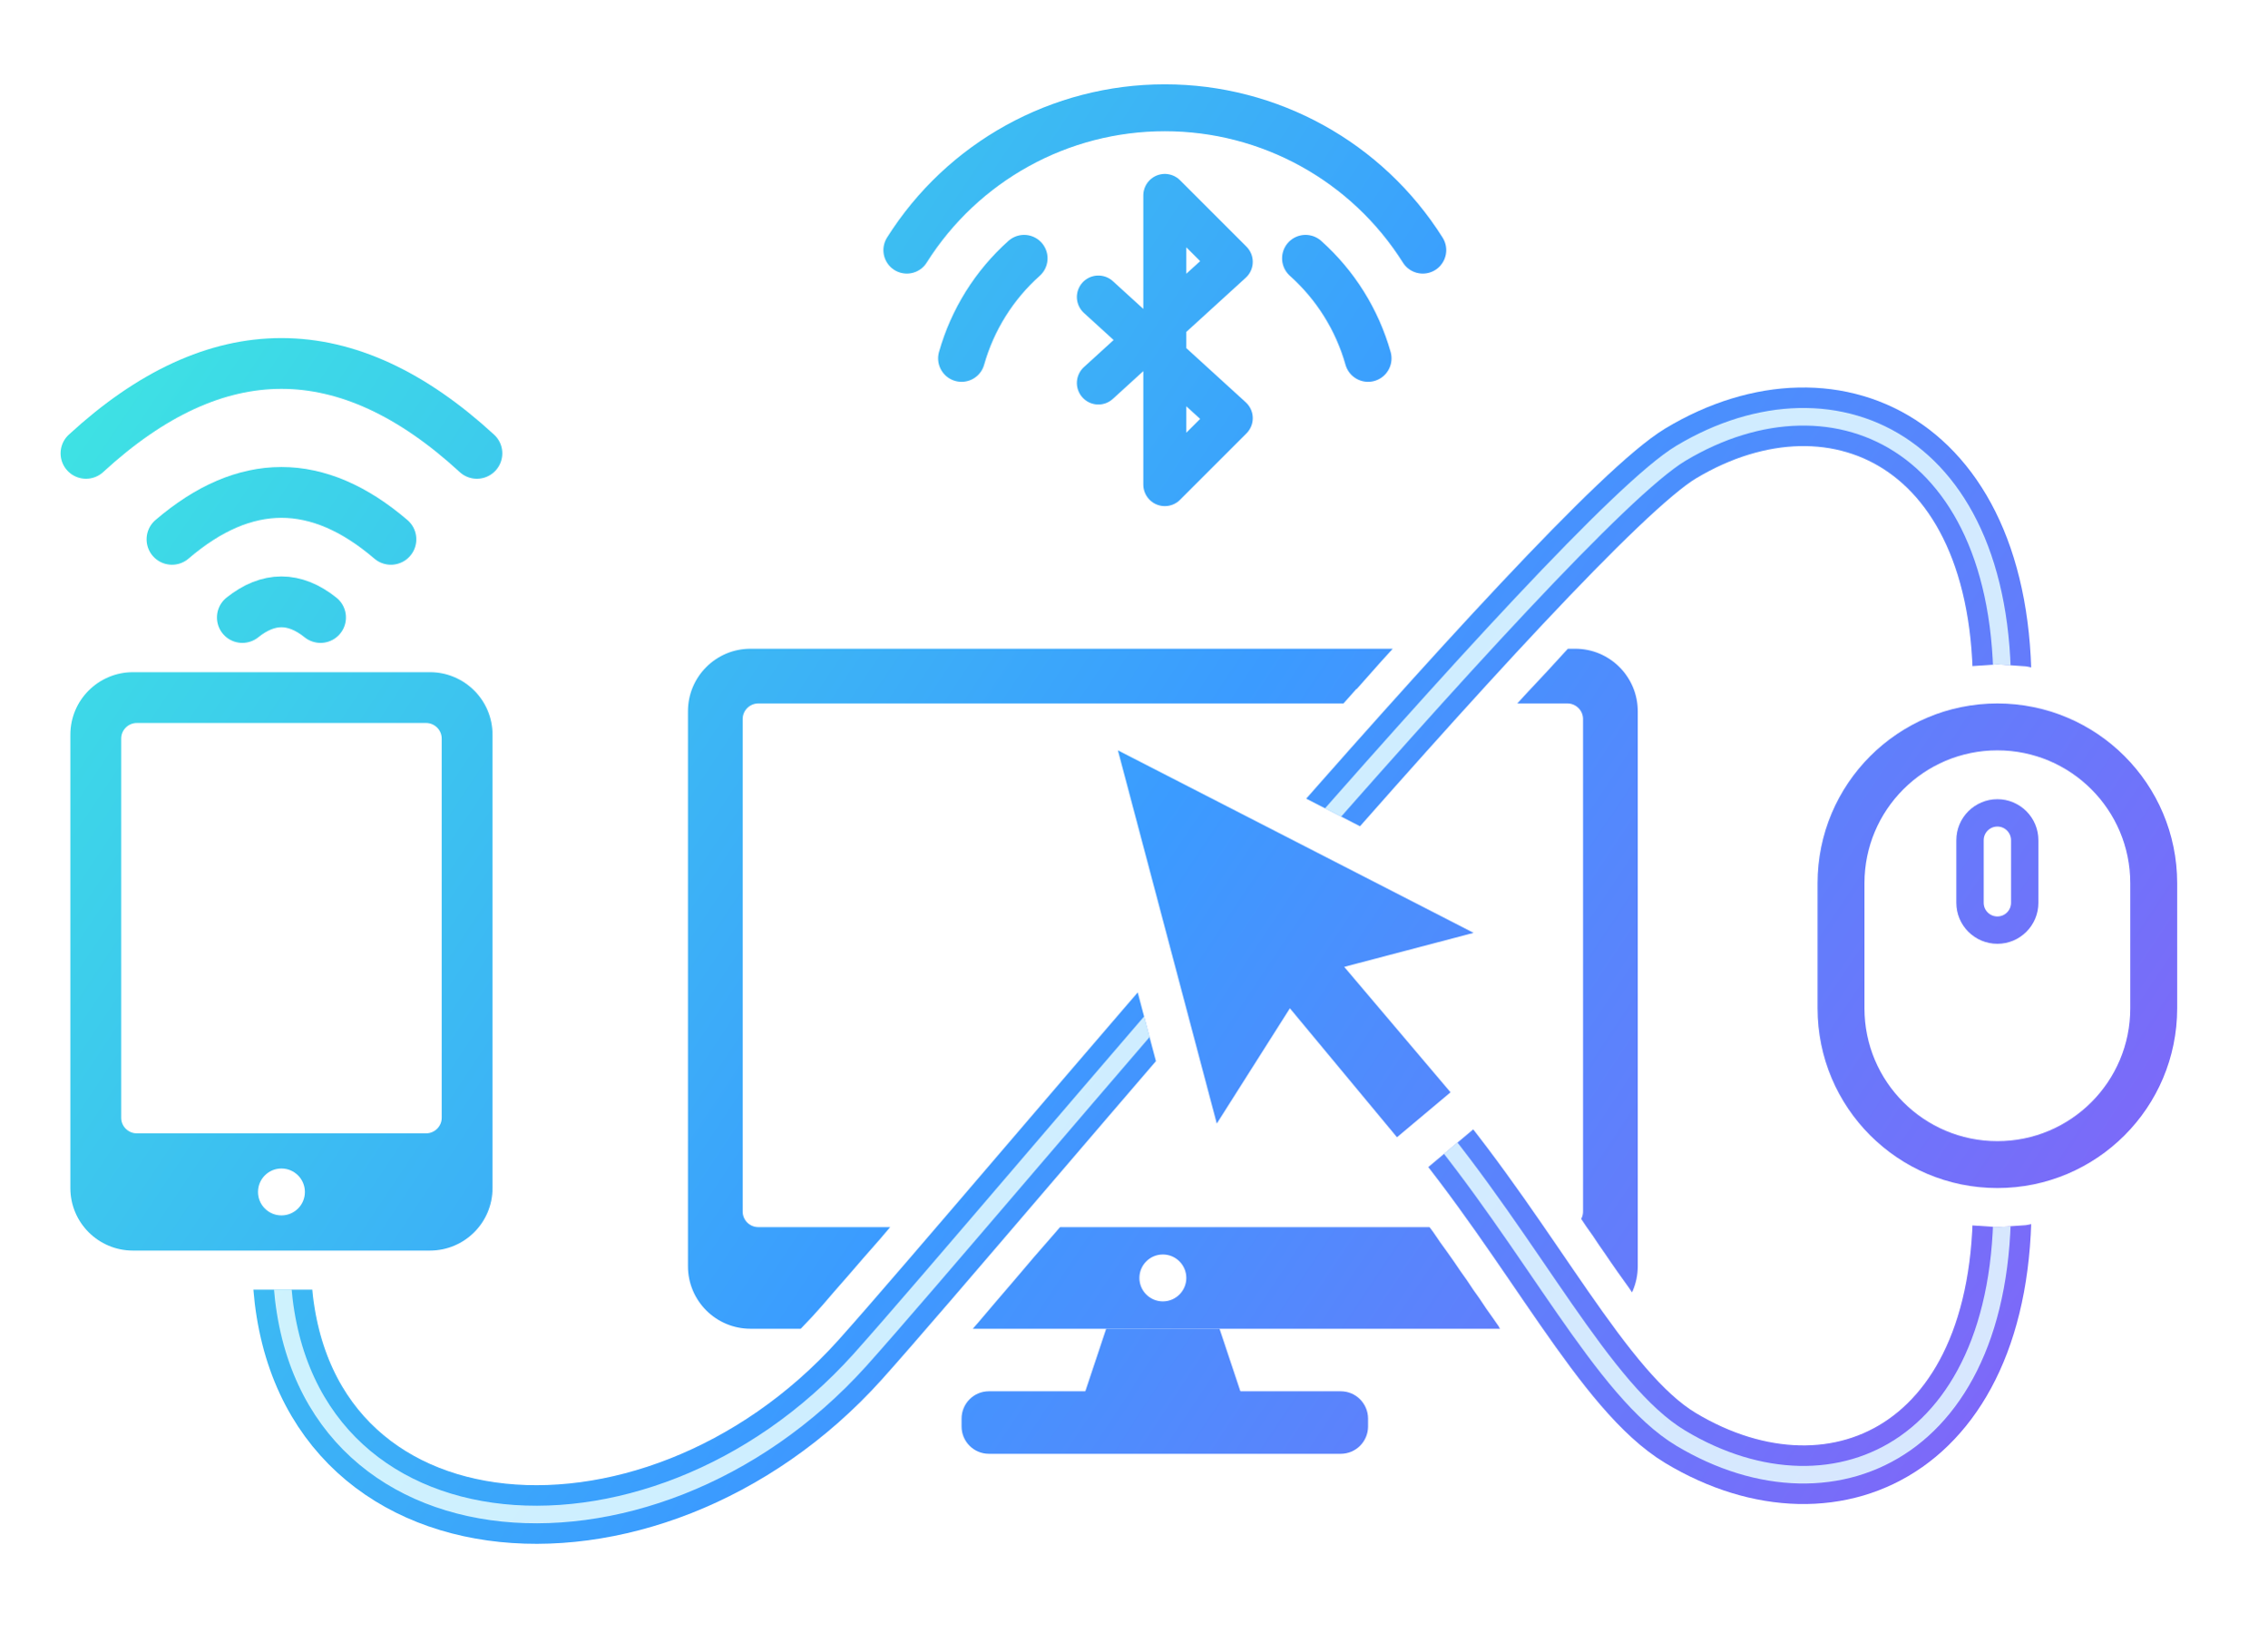
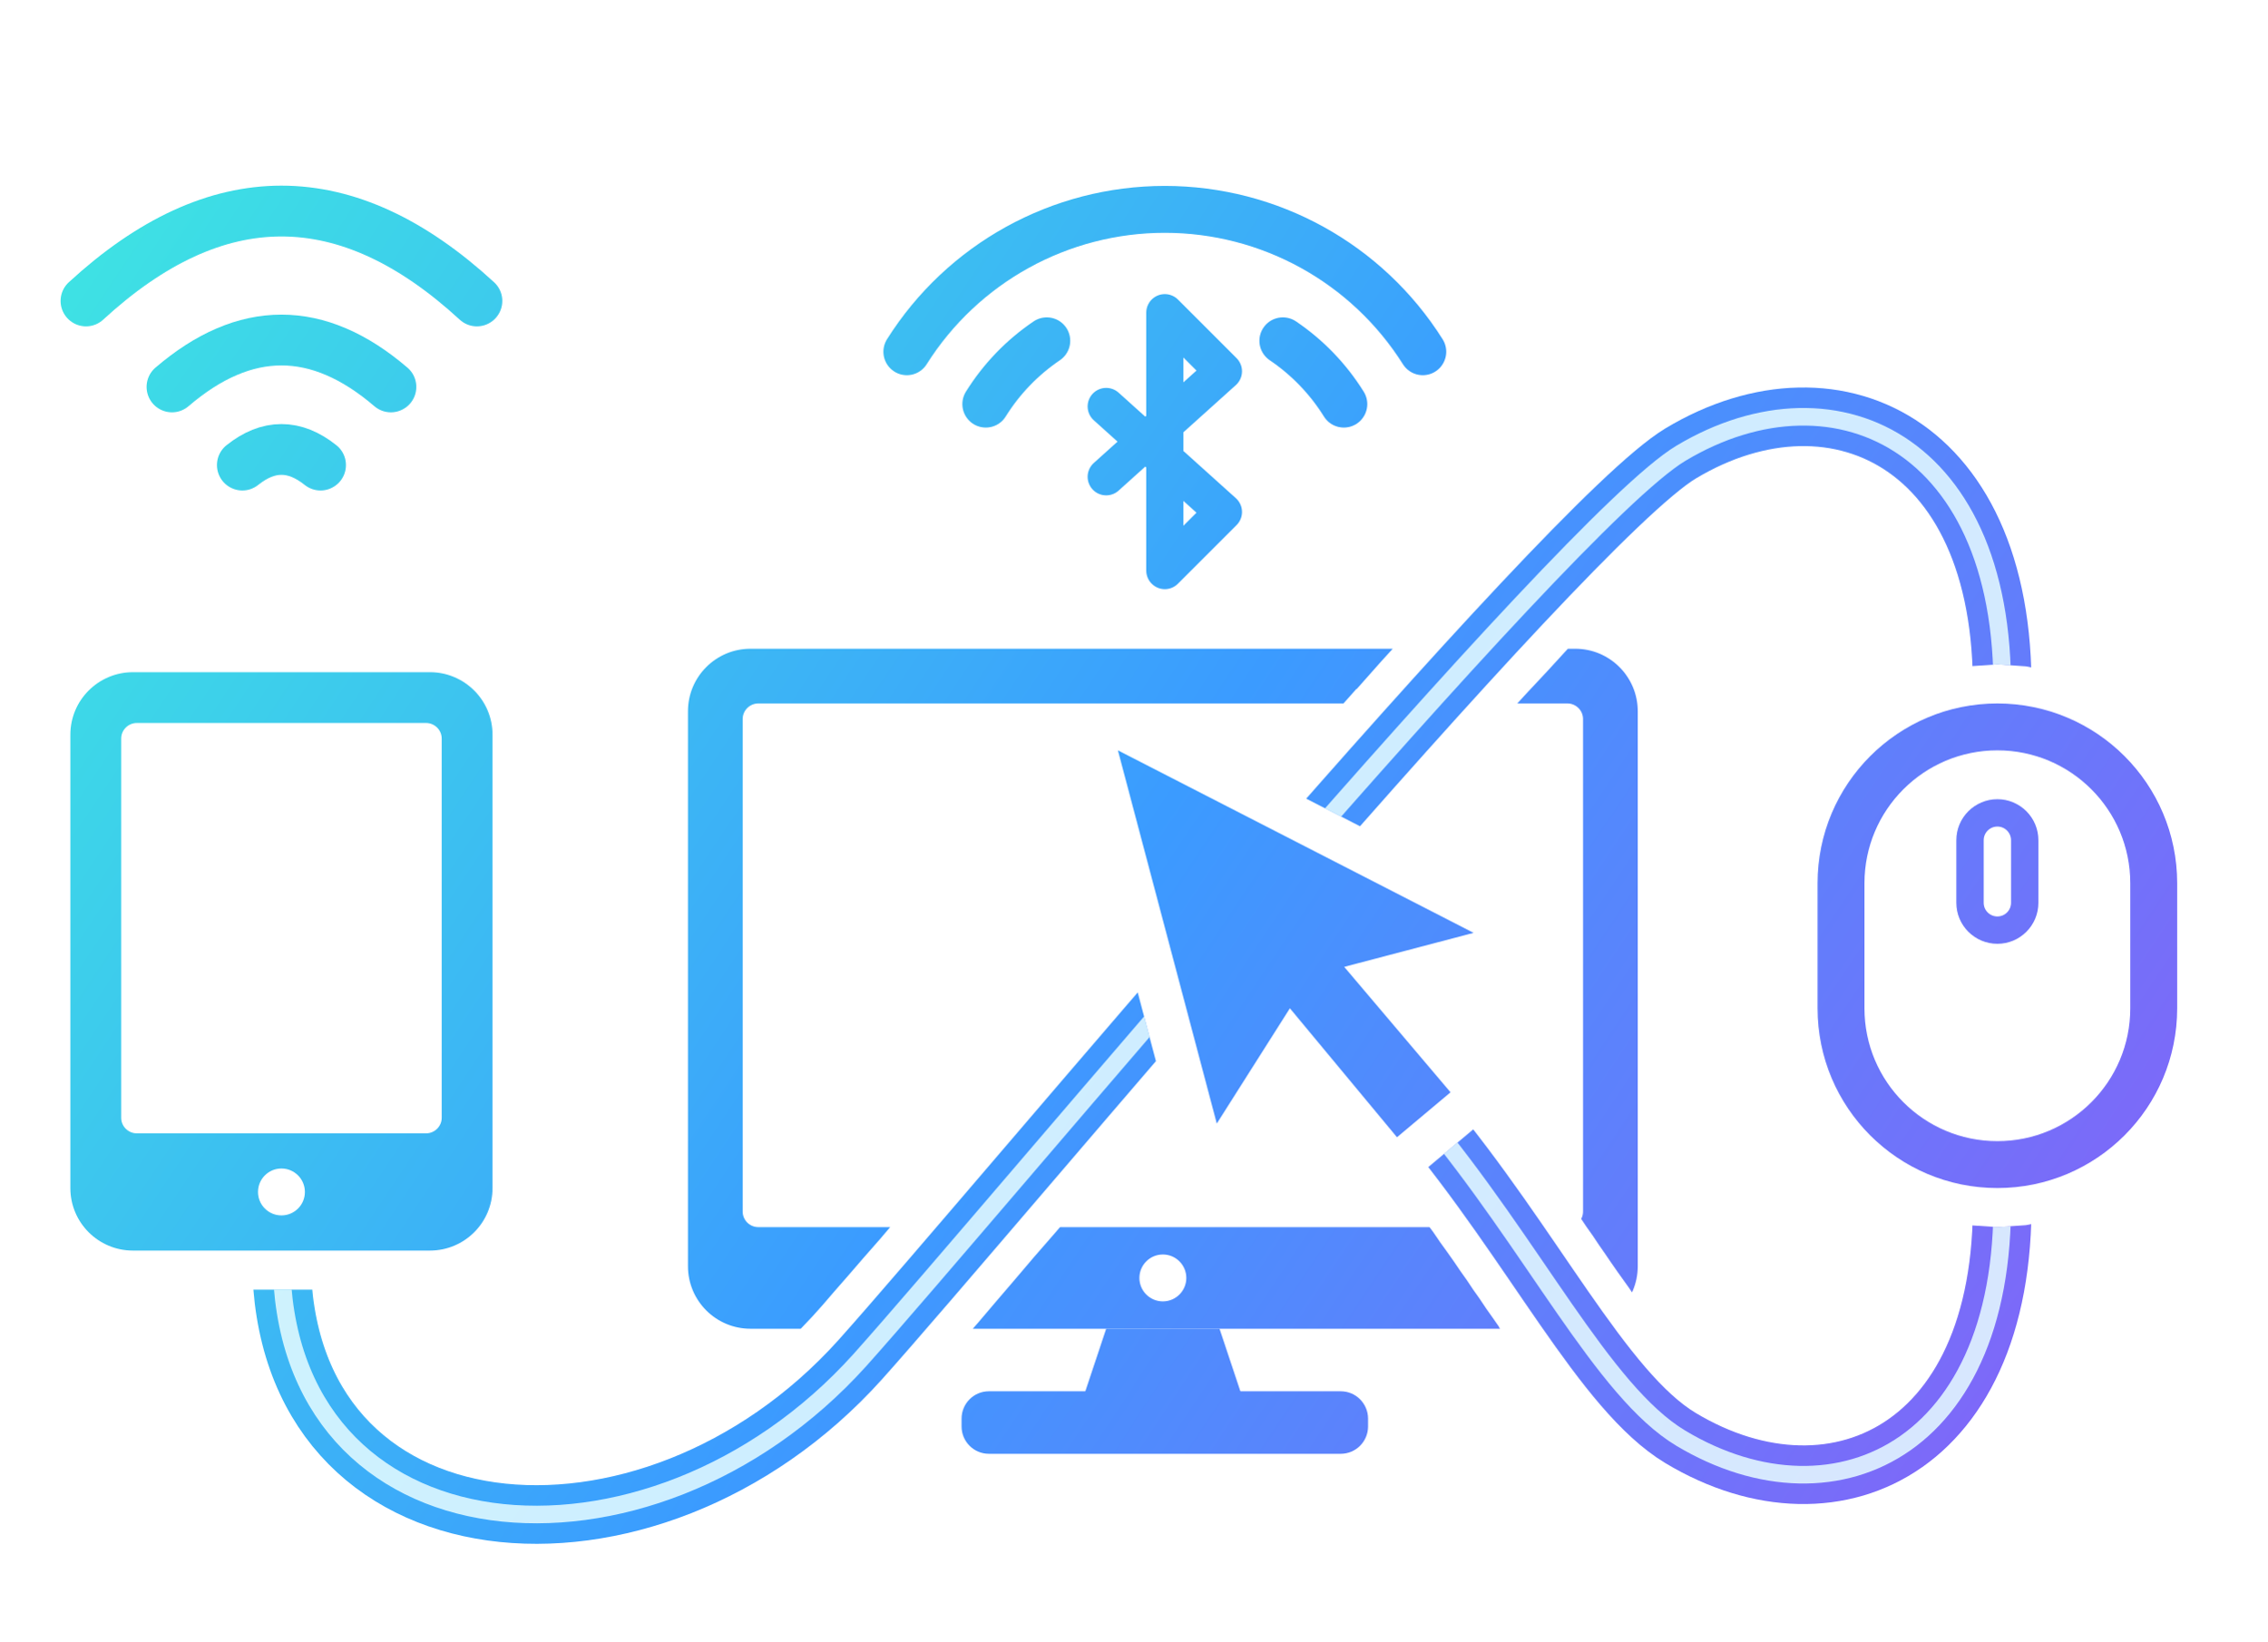
<svg xmlns="http://www.w3.org/2000/svg" viewBox="0 0 580 420" width="580" height="420">
  <defs>
    <linearGradient id="g" gradientUnits="userSpaceOnUse" x1="20" y1="40" x2="560" y2="400">
      <stop offset="0" stop-color="#3EEBE0" />
      <stop offset="0.5" stop-color="#3B9BFF" />
      <stop offset="1" stop-color="#8E5CF7" />
    </linearGradient>
    <path id="cableA" d="M72 322C72 400 166 408 220 348C254 310 400 134 430 116C470 92 516 114 512 184" />
    <path id="cableB" d="M512 300C516 370 470 392 430 368C410 356 392.5 319 364.3 285.3" />
-     <path id="rune" d="M281 76L315 107L298 124V50L315 67L281 98" />
+     <path id="rune" d="M283 78L313 105L298 120V54L313 69L283 96" />
    <path id="arrow" d="M286.0 192.0L311.3 287.5L330.0 258.0L357.4 291.0L371.1 279.5L343.9 247.4L377.0 238.7Z" />
    <clipPath id="monitorGap" clipPathUnits="userSpaceOnUse">
      <path clip-rule="evenodd" d="M0 0H580V420H0ZM55.7 329.3L56.3 334.7L56.4 335.8L57.2 341.0L57.5 342.1L58.6 347.1L58.9 348.2L60.4 352.9L60.8 354.1L62.6 358.5L63.1 359.6L65.1 363.8L65.7 364.9L68.0 368.8L68.7 369.9L71.2 373.5L72.0 374.6L74.8 377.9L75.7 378.9L78.7 382.0L79.6 382.9L82.8 385.7L83.8 386.5L87.2 389.1L88.3 389.8L91.9 392.1L92.9 392.8L96.7 394.8L97.7 395.3L101.7 397.1L102.7 397.6L106.8 399.1L107.9 399.5L112.1 400.7L113.1 401.0L117.5 402.0L118.5 402.2L123.0 403.0L123.9 403.1L128.5 403.7L129.5 403.7L134.1 404.0L135.0 404.0L139.8 404.0L140.7 404.0L145.5 403.7L146.3 403.6L151.2 403.1L152.0 403.0L156.9 402.2L157.8 402.1L162.7 401.0L163.5 400.8L168.4 399.5L169.2 399.3L174.1 397.8L174.9 397.5L179.8 395.7L180.5 395.4L185.4 393.4L186.1 393.0L191.0 390.7L191.7 390.4L196.5 387.8L197.1 387.4L201.9 384.6L202.5 384.2L207.2 381.1L207.9 380.6L212.5 377.3L213.1 376.8L217.6 373.2L218.1 372.7L222.5 368.9L223.1 368.4L227.3 364.2L227.9 363.7L232.0 359.3L232.3 359.0L235.1 355.9L235.2 355.8L238.3 352.2L238.4 352.1L241.9 348.1L241.9 348.0L245.8 343.6L245.8 343.5L250.1 338.6L250.1 338.6L254.6 333.3L254.6 333.3L259.4 327.7L264.5 321.7L269.9 315.5L275.5 309.0L281.3 302.2L287.2 295.3L293.3 288.1L299.6 280.8L306.0 273.4L312.5 265.9L319.0 258.3L325.6 250.6L332.3 243.0L338.9 235.3L345.6 227.7L352.2 220.2L358.8 212.8L365.2 205.5L371.6 198.3L377.9 191.3L384.0 184.6L390.0 178.0L395.8 171.8L401.3 165.8L406.7 160.2L411.7 154.9L416.5 150.0L421.0 145.5L425.1 141.5L428.9 138.0L432.2 135.1L435.0 132.7L437.1 131.1L438.7 130.1L440.8 128.8L443.2 127.6L445.5 126.6L447.8 125.7L450.0 124.9L452.2 124.3L454.4 123.8L456.5 123.5L458.6 123.3L460.6 123.2L462.6 123.2L464.5 123.3L466.4 123.5L468.2 123.9L469.9 124.3L471.6 124.9L473.3 125.6L474.9 126.4L476.5 127.2L478.0 128.3L479.5 129.4L481.0 130.6L482.4 132.0L483.8 133.6L485.1 135.3L486.4 137.1L487.7 139.2L488.9 141.4L490.0 143.8L491.1 146.3L492.0 149.1L492.9 152.1L493.7 155.2L494.4 158.6L494.9 162.1L495.3 165.9L495.6 169.9L495.7 174.1L495.7 178.5L495.5 183.3L495.5 185.0L495.7 186.6L496.0 188.2L496.5 189.7L497.1 191.2L497.9 192.6L498.8 193.9L499.9 195.2L501.0 196.3L502.3 197.3L503.6 198.2L505.1 199.0L506.6 199.6L508.1 200.0L509.7 200.3L511.3 200.5L513.0 200.5L514.6 200.3L516.2 200.0L517.7 199.5L519.2 198.9L520.6 198.1L521.9 197.2L523.2 196.1L524.3 195.0L525.3 193.7L526.2 192.4L527.0 190.9L527.6 189.4L528.0 187.9L528.3 186.3L528.5 184.7L528.7 179.5L528.7 178.9L528.7 173.9L528.7 173.3L528.6 168.5L528.5 167.9L528.2 163.3L528.2 162.6L527.7 158.2L527.6 157.5L526.9 153.2L526.8 152.5L526.0 148.4L525.8 147.7L524.9 143.8L524.7 143.1L523.6 139.3L523.3 138.6L522.1 135.0L521.8 134.2L520.4 130.8L520.0 130.0L518.5 126.9L518.1 126.0L516.5 123.0L516.0 122.2L514.3 119.4L513.7 118.6L511.9 115.9L511.3 115.1L509.3 112.6L508.6 111.9L506.6 109.6L505.8 108.8L503.7 106.7L502.9 106.0L500.6 104.0L499.8 103.3L497.4 101.6L496.5 100.9L494.1 99.4L493.2 98.8L490.7 97.4L489.7 96.9L487.1 95.6L486.1 95.2L483.5 94.1L482.5 93.7L479.7 92.8L478.7 92.5L476.0 91.8L474.9 91.6L472.1 91.0L471.1 90.9L468.2 90.5L467.2 90.4L464.3 90.2L463.3 90.2L460.4 90.2L459.4 90.2L456.4 90.3L455.5 90.4L452.5 90.7L451.6 90.9L448.6 91.4L447.7 91.5L444.6 92.2L443.8 92.4L440.7 93.3L439.9 93.5L436.9 94.5L436.1 94.8L433.1 96.0L432.3 96.3L429.3 97.7L428.6 98.0L425.5 99.6L424.8 99.9L421.8 101.7L420.9 102.3L418.4 103.9L417.5 104.5L414.6 106.8L414.1 107.2L410.8 110.0L410.4 110.3L406.8 113.5L406.5 113.8L402.5 117.5L402.3 117.7L398.0 121.9L397.8 122.1L393.2 126.7L393.0 126.8L388.1 131.8L388.0 132.0L382.8 137.3L382.7 137.4L377.3 143.2L377.3 143.2L371.6 149.3L371.5 149.4L365.7 155.7L365.7 155.7L359.6 162.3L359.6 162.4L353.4 169.2L353.4 169.2L347.1 176.3L347.0 176.3L340.6 183.5L340.6 183.5L334.1 190.9L334.0 190.9L327.4 198.4L327.4 198.4L320.8 206.0L320.7 206.0L314.1 213.6L314.1 213.7L307.4 221.3L307.4 221.3L300.7 229.0L300.7 229.0L294.1 236.7L294.0 236.7L287.5 244.3L287.5 244.3L281.0 251.9L274.6 259.3L268.3 266.6L262.2 273.8L256.2 280.8L250.4 287.5L244.8 294.0L239.5 300.3L234.4 306.2L229.6 311.8L225.1 317.1L220.8 322.0L217.0 326.4L213.5 330.4L210.4 334.0L207.8 336.9L204.1 340.8L200.4 344.4L196.6 347.7L192.7 350.8L188.7 353.8L184.7 356.4L180.6 358.9L176.4 361.1L172.2 363.1L168.0 364.9L163.8 366.4L159.6 367.7L155.5 368.8L151.3 369.7L147.3 370.3L143.2 370.8L139.3 371.0L135.4 371.0L131.7 370.8L128.1 370.4L124.5 369.8L121.2 369.0L118.0 368.0L114.9 366.9L112.0 365.6L109.2 364.1L106.6 362.4L104.2 360.6L101.9 358.6L99.8 356.4L97.9 354.0L96.1 351.5L94.5 348.7L93.0 345.7L91.7 342.5L90.6 339.0L89.7 335.2L89.1 331.1L88.7 326.7L88.5 321.5L88.4 319.9L88.1 318.3L87.6 316.7L87.0 315.2L86.3 313.8L85.4 312.4L84.4 311.1L83.3 310.0L82.1 308.9L80.7 308.0L79.3 307.2L77.8 306.6L76.3 306.1L74.7 305.7L73.1 305.5L71.5 305.5L69.9 305.6L68.3 305.9L66.7 306.4L65.2 307.0L63.8 307.7L62.4 308.6L61.1 309.6L60.0 310.7L58.9 311.9L58.0 313.3L57.2 314.7L56.6 316.2L56.1 317.7L55.7 319.3L55.5 320.9L55.5 322.5L55.7 328.2ZM495.7 309.9L495.6 314.1L495.3 318.1L494.9 321.9L494.4 325.4L493.7 328.8L492.9 331.9L492.0 334.9L491.1 337.7L490.0 340.2L488.9 342.6L487.7 344.8L486.4 346.9L485.1 348.7L483.8 350.4L482.4 352.0L481.0 353.4L479.5 354.6L478.0 355.7L476.5 356.8L474.9 357.6L473.3 358.4L471.6 359.1L469.9 359.7L468.2 360.1L466.4 360.5L464.5 360.7L462.6 360.8L460.6 360.8L458.6 360.7L456.5 360.5L454.4 360.2L452.2 359.7L450.0 359.1L447.8 358.3L445.5 357.4L443.2 356.4L440.8 355.2L438.5 353.9L437.6 353.3L436.7 352.7L435.8 351.9L434.8 351.1L433.7 350.2L432.6 349.1L431.4 348.0L430.2 346.7L429.0 345.4L427.8 344.0L426.5 342.5L425.2 340.9L423.8 339.2L422.5 337.4L421.1 335.6L419.7 333.7L418.2 331.7L416.8 329.6L415.3 327.5L413.8 325.4L412.2 323.1L410.7 320.9L409.1 318.6L407.5 316.2L405.8 313.8L404.2 311.4L404.1 311.3L402.5 308.9L402.4 308.9L400.7 306.4L400.7 306.3L399.0 303.8L398.9 303.8L397.2 301.3L397.1 301.2L395.3 298.7L395.3 298.6L393.5 296.1L393.4 296.0L391.5 293.4L391.5 293.4L389.6 290.8L389.5 290.7L387.6 288.1L387.5 288.0L385.6 285.5L385.5 285.4L383.5 282.8L383.4 282.7L381.4 280.1L381.3 280.0L379.2 277.5L379.1 277.3L377.0 274.8L375.9 273.6L374.7 272.5L373.4 271.5L372.0 270.7L370.6 270.0L369.0 269.5L367.5 269.1L365.9 268.9L364.2 268.8L362.6 268.9L361.0 269.1L359.5 269.5L357.9 270.1L356.5 270.8L355.1 271.6L353.8 272.6L352.6 273.7L351.5 274.9L350.5 276.2L349.7 277.6L349.0 279.0L348.5 280.6L348.1 282.1L347.9 283.7L347.8 285.4L347.9 287.0L348.1 288.6L348.5 290.1L349.1 291.7L349.8 293.1L350.6 294.5L351.6 295.8L353.6 298.3L355.6 300.7L357.5 303.1L359.4 305.5L361.2 308.0L363.1 310.4L364.9 312.9L366.7 315.3L368.4 317.8L370.2 320.3L371.9 322.7L373.6 325.2L375.3 327.6L376.9 330.0L378.6 332.4L380.2 334.8L381.9 337.2L383.5 339.5L383.5 339.6L385.1 341.9L385.1 341.9L386.7 344.2L386.7 344.2L388.2 346.5L388.3 346.5L389.8 348.7L389.9 348.8L391.4 350.9L391.5 351.0L393.0 353.1L393.1 353.2L394.6 355.3L394.7 355.4L396.2 357.4L396.3 357.5L397.8 359.4L397.9 359.6L399.4 361.5L399.5 361.7L401.0 363.5L401.2 363.7L402.7 365.4L402.9 365.6L404.3 367.3L404.6 367.6L406.0 369.2L406.3 369.4L407.7 371.0L408.0 371.3L409.5 372.7L409.8 373.0L411.3 374.4L411.7 374.8L413.2 376.1L413.6 376.4L415.1 377.6L415.5 378.0L417.0 379.1L417.6 379.5L419.1 380.6L419.7 381.0L421.2 381.9L421.8 382.3L424.8 384.1L425.5 384.4L428.6 386.0L429.3 386.3L432.3 387.7L433.1 388.0L436.1 389.2L436.9 389.5L439.9 390.5L440.7 390.7L443.8 391.6L444.6 391.8L447.7 392.5L448.6 392.6L451.6 393.1L452.5 393.3L455.5 393.6L456.4 393.7L459.4 393.8L460.4 393.8L463.3 393.8L464.3 393.8L467.2 393.6L468.2 393.5L471.1 393.1L472.1 393.0L474.9 392.4L476.0 392.2L478.7 391.5L479.7 391.2L482.5 390.3L483.5 389.9L486.1 388.8L487.1 388.4L489.7 387.1L490.7 386.6L493.2 385.2L494.1 384.6L496.5 383.1L497.4 382.4L499.8 380.7L500.6 380.0L502.9 378.0L503.7 377.3L505.8 375.2L506.6 374.4L508.6 372.1L509.3 371.4L511.3 368.9L511.9 368.1L513.7 365.4L514.3 364.6L516.0 361.8L516.5 361.0L518.1 358.0L518.5 357.1L520.0 354.0L520.4 353.2L521.8 349.8L522.1 349.0L523.3 345.4L523.6 344.7L524.7 340.9L524.9 340.2L525.8 336.3L526.0 335.6L526.8 331.5L526.9 330.8L527.6 326.5L527.7 325.8L528.2 321.4L528.2 320.7L528.5 316.1L528.6 315.5L528.7 310.7L528.7 310.1L528.7 305.1L528.7 304.5L528.5 299.3L528.3 297.7L528.0 296.1L527.6 294.6L527.0 293.1L526.2 291.6L525.3 290.3L524.3 289.0L523.2 287.9L521.9 286.8L520.6 285.9L519.2 285.1L517.7 284.5L516.2 284.0L514.6 283.7L513.0 283.5L511.3 283.5L509.7 283.7L508.1 284.0L506.6 284.4L505.1 285.0L503.6 285.8L502.3 286.7L501.0 287.7L499.9 288.8L498.8 290.1L497.9 291.4L497.1 292.8L496.5 294.3L496.0 295.8L495.7 297.4L495.5 299.0L495.5 300.7L495.7 305.5Z" />
    </clipPath>
    <clipPath id="cableGap" clipPathUnits="userSpaceOnUse">
      <path clip-rule="evenodd" d="M0 0H580V420H0ZM288.4 181.3L285.6 181.0L282.8 181.5L280.3 182.6L278.1 184.4L276.4 186.6L275.4 189.2L275.0 192.0L275.4 194.8L300.7 290.3L301.7 292.9L303.4 295.2L305.7 296.9L308.2 298.1L311.0 298.5L313.8 298.2L316.5 297.2L318.8 295.6L320.6 293.4L331.2 276.7L348.9 298.0L351.1 300.0L353.6 301.3L356.4 302.0L359.3 301.8L362.0 301.0L364.5 299.4L378.2 287.9L380.1 285.8L381.4 283.2L382.1 280.4L381.9 277.6L381.1 274.8L379.5 272.4L363.6 253.6L379.8 249.3L382.5 248.2L384.8 246.4L386.6 244.1L387.7 241.3L388.0 238.4L387.5 235.5L386.3 232.8L384.4 230.6L382.0 228.9L291.0 182.2ZM456.9 272.5L459.3 279.4L462.5 286.0L466.6 292.1L471.4 297.6L476.9 302.4L483.0 306.5L489.6 309.7L496.5 312.1L503.7 313.5L511.0 314.0L518.3 313.5L525.5 312.1L532.4 309.7L539.0 306.5L545.1 302.4L550.6 297.6L555.4 292.1L559.5 286.0L562.7 279.4L565.1 272.5L566.5 265.3L567.0 258.0L567.0 226.0L566.5 218.7L565.1 211.5L562.7 204.6L559.5 198.0L555.4 191.9L550.6 186.4L545.1 181.6L539.0 177.5L532.4 174.3L525.5 171.9L518.3 170.5L511.0 170.0L503.7 170.5L496.5 171.9L489.6 174.3L483.0 177.5L476.9 181.6L471.4 186.4L466.6 191.9L462.5 198.0L459.3 204.6L456.9 211.5L455.5 218.7L455.0 226.0L455.0 258.0L455.5 265.3ZM16.0 162.2L14.2 162.8L12.4 163.7L10.9 164.9L9.7 166.4L8.8 168.2L8.2 170.0L8.0 172.0L8.0 320.0L8.2 322.0L8.8 323.8L9.7 325.6L10.9 327.1L12.4 328.3L14.2 329.2L16.0 329.8L18.0 330.0L126.0 330.0L128.0 329.8L129.8 329.2L131.6 328.3L133.1 327.1L134.3 325.6L135.2 323.8L135.8 322.0L136.0 320.0L136.0 172.0L135.8 170.0L135.2 168.2L134.3 166.4L133.1 164.9L131.6 163.7L129.8 162.8L128.0 162.2L126.0 162.0L18.0 162.0Z" />
    </clipPath>
  </defs>
  <path fill="url(#g)" fill-rule="evenodd" d="M34 172H110A16 16 0 0 1 126 188V304A16 16 0 0 1 110 320H34A16 16 0 0 1 18 304V188A16 16 0 0 1 34 172Z            M35 185H109A4 4 0 0 1 113 189V286A4 4 0 0 1 109 290H35A4 4 0 0 1 31 286V189A4 4 0 0 1 35 185Z            M66 305A6 6 0 1 0 78 305A6 6 0 1 0 66 305Z" />
-   <g fill="none" stroke="url(#g)" stroke-width="13" stroke-linecap="round">
+   <g fill="none" stroke="url(#g)" stroke-width="13" stroke-linecap="round" transform="translate(0 -39)">
    <path d="M22 116Q72 70 122 116" />
    <path d="M44 138Q72 114 100 138" />
    <path d="M62 158Q72 150 82 158" />
  </g>
  <g clip-path="url(#monitorGap)">
    <path fill="url(#g)" fill-rule="evenodd" d="M192 166H403A16 16 0 0 1 419 182V324A16 16 0 0 1 403 340H192A16 16 0 0 1 176 324V182A16 16 0 0 1 192 166Z            M194 180H401A4 4 0 0 1 405 184V310A4 4 0 0 1 401 314H194A4 4 0 0 1 190 310V184A4 4 0 0 1 194 180Z            M291.5 327A6 6 0 1 0 303.5 327A6 6 0 1 0 291.5 327Z" />
    <path d="M283 340H312L318 358H277Z" fill="url(#g)" />
    <rect x="246" y="356" width="104" height="16" rx="7" fill="url(#g)" />
  </g>
-   <g fill="none" stroke="url(#g)" stroke-width="12" stroke-linecap="round">
-     <path d="M232 64A78 78 0 0 1 364 64" />
-     <path d="M246 91.7A54 54 0 0 1 262 66.1" />
-     <path d="M334 66.1A54 54 0 0 1 350 91.7" />
+   <g transform="translate(0 26)">
+     <g fill="none" stroke="url(#g)" stroke-width="12" stroke-linecap="round">
+       <path d="M232 64A78 78 0 0 1 364 64" />
+       <path d="M252.2 77.4A54 54 0 0 1 267.8 61.2" />
+       <path d="M328.2 61.2A54 54 0 0 1 343.8 77.4" />
+     </g>
+     <use href="#rune" fill="none" stroke="url(#g)" stroke-width="9.5" stroke-linecap="round" stroke-linejoin="round" />
  </g>
-   <use href="#rune" fill="none" stroke="url(#g)" stroke-width="11" stroke-linecap="round" stroke-linejoin="round" />
  <rect x="471" y="186" width="80" height="112" rx="40" fill="none" stroke="url(#g)" stroke-width="12" />
  <rect x="504" y="208" width="14" height="30" rx="7" fill="none" stroke="url(#g)" stroke-width="7" />
  <g clip-path="url(#cableGap)" fill="none" stroke-linecap="round">
    <use href="#cableA" stroke="url(#g)" stroke-width="15" />
    <use href="#cableB" stroke="url(#g)" stroke-width="15" />
    <use href="#cableA" stroke="#E8FDFF" stroke-opacity="0.85" stroke-width="4.5" />
    <use href="#cableB" stroke="#E8FDFF" stroke-opacity="0.85" stroke-width="4.5" />
  </g>
  <use href="#arrow" fill="url(#g)" />
</svg>
